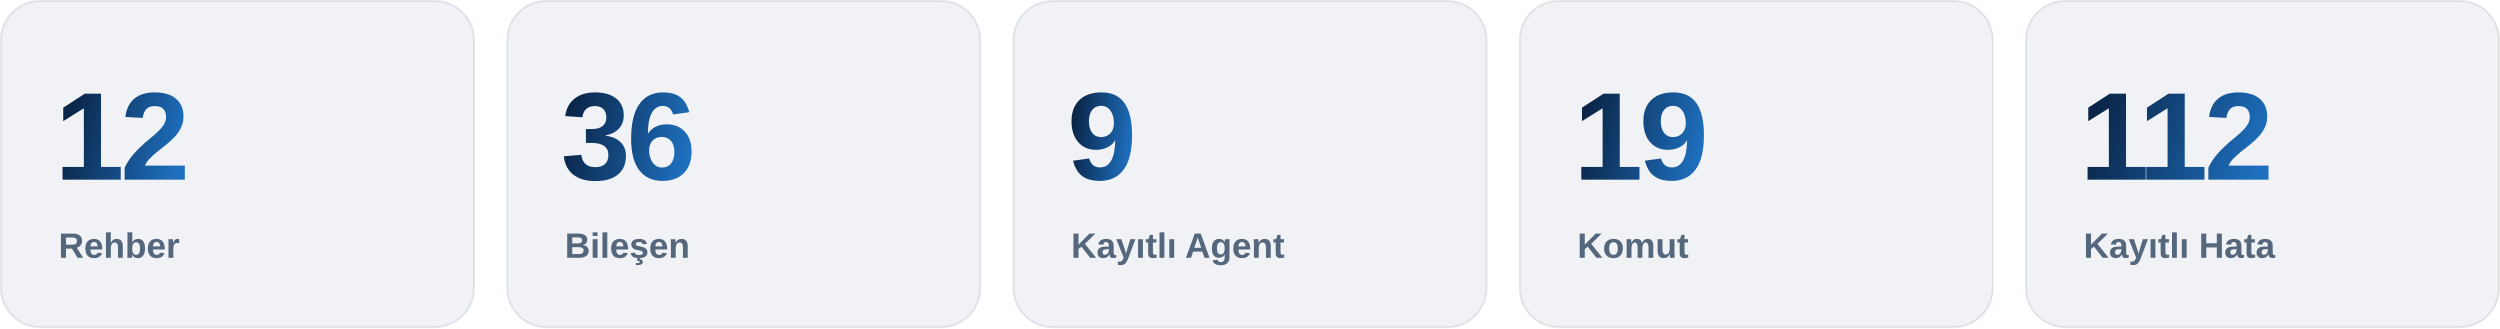
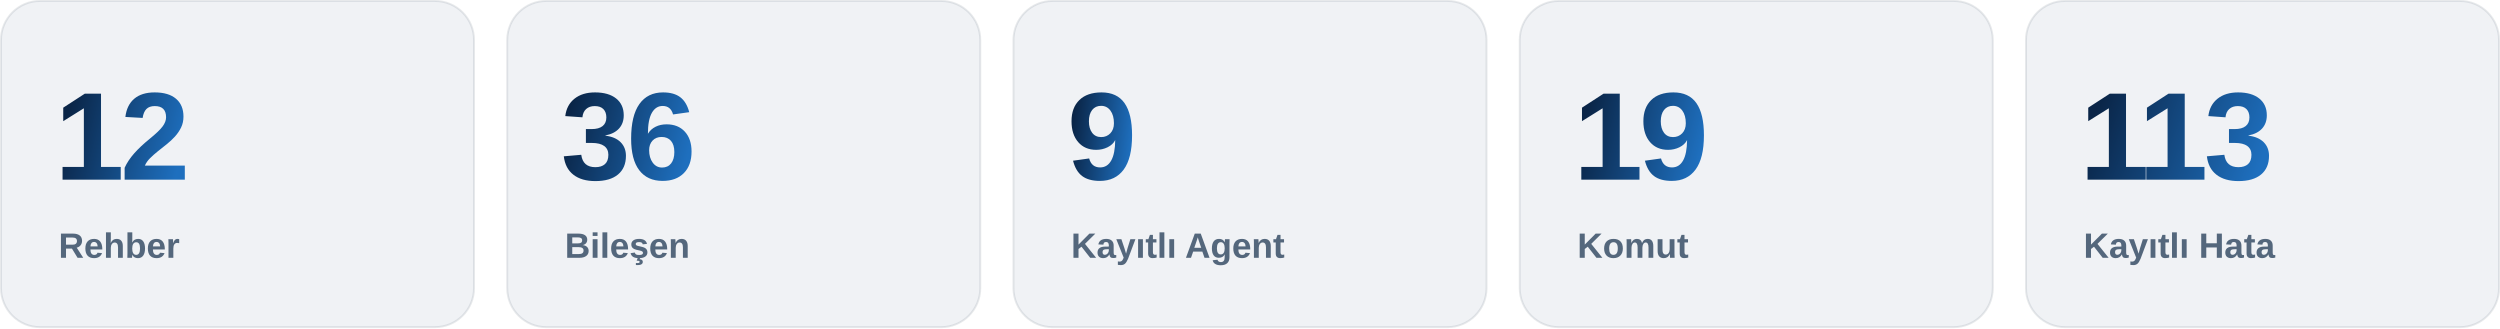
- <svg xmlns="http://www.w3.org/2000/svg" width="1280" height="168" viewBox="0 0 1280 168" role="img" aria-label="12 Rehber, 36 Bileşen, 9 Kayıtlı Agent, 19 Komut, 112 Kayıtlı Hata">
+ <svg xmlns="http://www.w3.org/2000/svg" width="1280" height="168" viewBox="0 0 1280 168" role="img" aria-label="12 Rehber, 36 Bileşen, 9 Kayıtlı Agent, 19 Komut, 113 Kayıtlı Hata">
  <defs>
    <linearGradient id="stat-ink" x1="0.008" y1="0.413" x2="0.992" y2="0.587">
      <stop offset="0%" stop-color="#0a2547" />
      <stop offset="100%" stop-color="#1e6fbe" />
    </linearGradient>
  </defs>
  <g transform="translate(0.0 0)">
    <rect x="0.5" y="0.5" width="242.2" height="167" rx="20" fill="#f7f9fb" />
    <rect x="0.5" y="0.5" width="242.2" height="167" rx="20" fill="rgb(16,32,52)" fill-opacity="0.028" stroke="rgb(16,32,52)" stroke-opacity="0.1" />
    <text x="28" y="92" font-family="-apple-system, BlinkMacSystemFont, 'Segoe UI', 'Helvetica Neue', Arial, sans-serif" font-size="64" font-weight="800" letter-spacing="-2" fill="url(#stat-ink)">12</text>
    <text x="30" y="132" font-family="-apple-system, BlinkMacSystemFont, 'Segoe UI', 'Helvetica Neue', Arial, sans-serif" font-size="18" font-weight="600" fill="#54677c">Rehber</text>
  </g>
  <g transform="translate(259.2 0)">
    <rect x="0.5" y="0.5" width="242.2" height="167" rx="20" fill="#f7f9fb" />
    <rect x="0.5" y="0.5" width="242.2" height="167" rx="20" fill="rgb(16,32,52)" fill-opacity="0.028" stroke="rgb(16,32,52)" stroke-opacity="0.1" />
    <text x="28" y="92" font-family="-apple-system, BlinkMacSystemFont, 'Segoe UI', 'Helvetica Neue', Arial, sans-serif" font-size="64" font-weight="800" letter-spacing="-2" fill="url(#stat-ink)">36</text>
    <text x="30" y="132" font-family="-apple-system, BlinkMacSystemFont, 'Segoe UI', 'Helvetica Neue', Arial, sans-serif" font-size="18" font-weight="600" fill="#54677c">Bileşen</text>
  </g>
  <g transform="translate(518.4 0)">
    <rect x="0.5" y="0.5" width="242.2" height="167" rx="20" fill="#f7f9fb" />
    <rect x="0.5" y="0.5" width="242.2" height="167" rx="20" fill="rgb(16,32,52)" fill-opacity="0.028" stroke="rgb(16,32,52)" stroke-opacity="0.1" />
    <text x="28" y="92" font-family="-apple-system, BlinkMacSystemFont, 'Segoe UI', 'Helvetica Neue', Arial, sans-serif" font-size="64" font-weight="800" letter-spacing="-2" fill="url(#stat-ink)">9</text>
    <text x="30" y="132" font-family="-apple-system, BlinkMacSystemFont, 'Segoe UI', 'Helvetica Neue', Arial, sans-serif" font-size="18" font-weight="600" fill="#54677c">Kayıtlı Agent</text>
  </g>
  <g transform="translate(777.6 0)">
    <rect x="0.5" y="0.5" width="242.2" height="167" rx="20" fill="#f7f9fb" />
    <rect x="0.5" y="0.5" width="242.2" height="167" rx="20" fill="rgb(16,32,52)" fill-opacity="0.028" stroke="rgb(16,32,52)" stroke-opacity="0.1" />
    <text x="28" y="92" font-family="-apple-system, BlinkMacSystemFont, 'Segoe UI', 'Helvetica Neue', Arial, sans-serif" font-size="64" font-weight="800" letter-spacing="-2" fill="url(#stat-ink)">19</text>
    <text x="30" y="132" font-family="-apple-system, BlinkMacSystemFont, 'Segoe UI', 'Helvetica Neue', Arial, sans-serif" font-size="18" font-weight="600" fill="#54677c">Komut</text>
  </g>
  <g transform="translate(1036.8 0)">
    <rect x="0.5" y="0.5" width="242.2" height="167" rx="20" fill="#f7f9fb" />
    <rect x="0.5" y="0.5" width="242.2" height="167" rx="20" fill="rgb(16,32,52)" fill-opacity="0.028" stroke="rgb(16,32,52)" stroke-opacity="0.1" />
-     <text x="28" y="92" font-family="-apple-system, BlinkMacSystemFont, 'Segoe UI', 'Helvetica Neue', Arial, sans-serif" font-size="64" font-weight="800" letter-spacing="-2" fill="url(#stat-ink)">112</text>
+     <text x="28" y="92" font-family="-apple-system, BlinkMacSystemFont, 'Segoe UI', 'Helvetica Neue', Arial, sans-serif" font-size="64" font-weight="800" letter-spacing="-2" fill="url(#stat-ink)">113</text>
    <text x="30" y="132" font-family="-apple-system, BlinkMacSystemFont, 'Segoe UI', 'Helvetica Neue', Arial, sans-serif" font-size="18" font-weight="600" fill="#54677c">Kayıtlı Hata</text>
  </g>
</svg>
